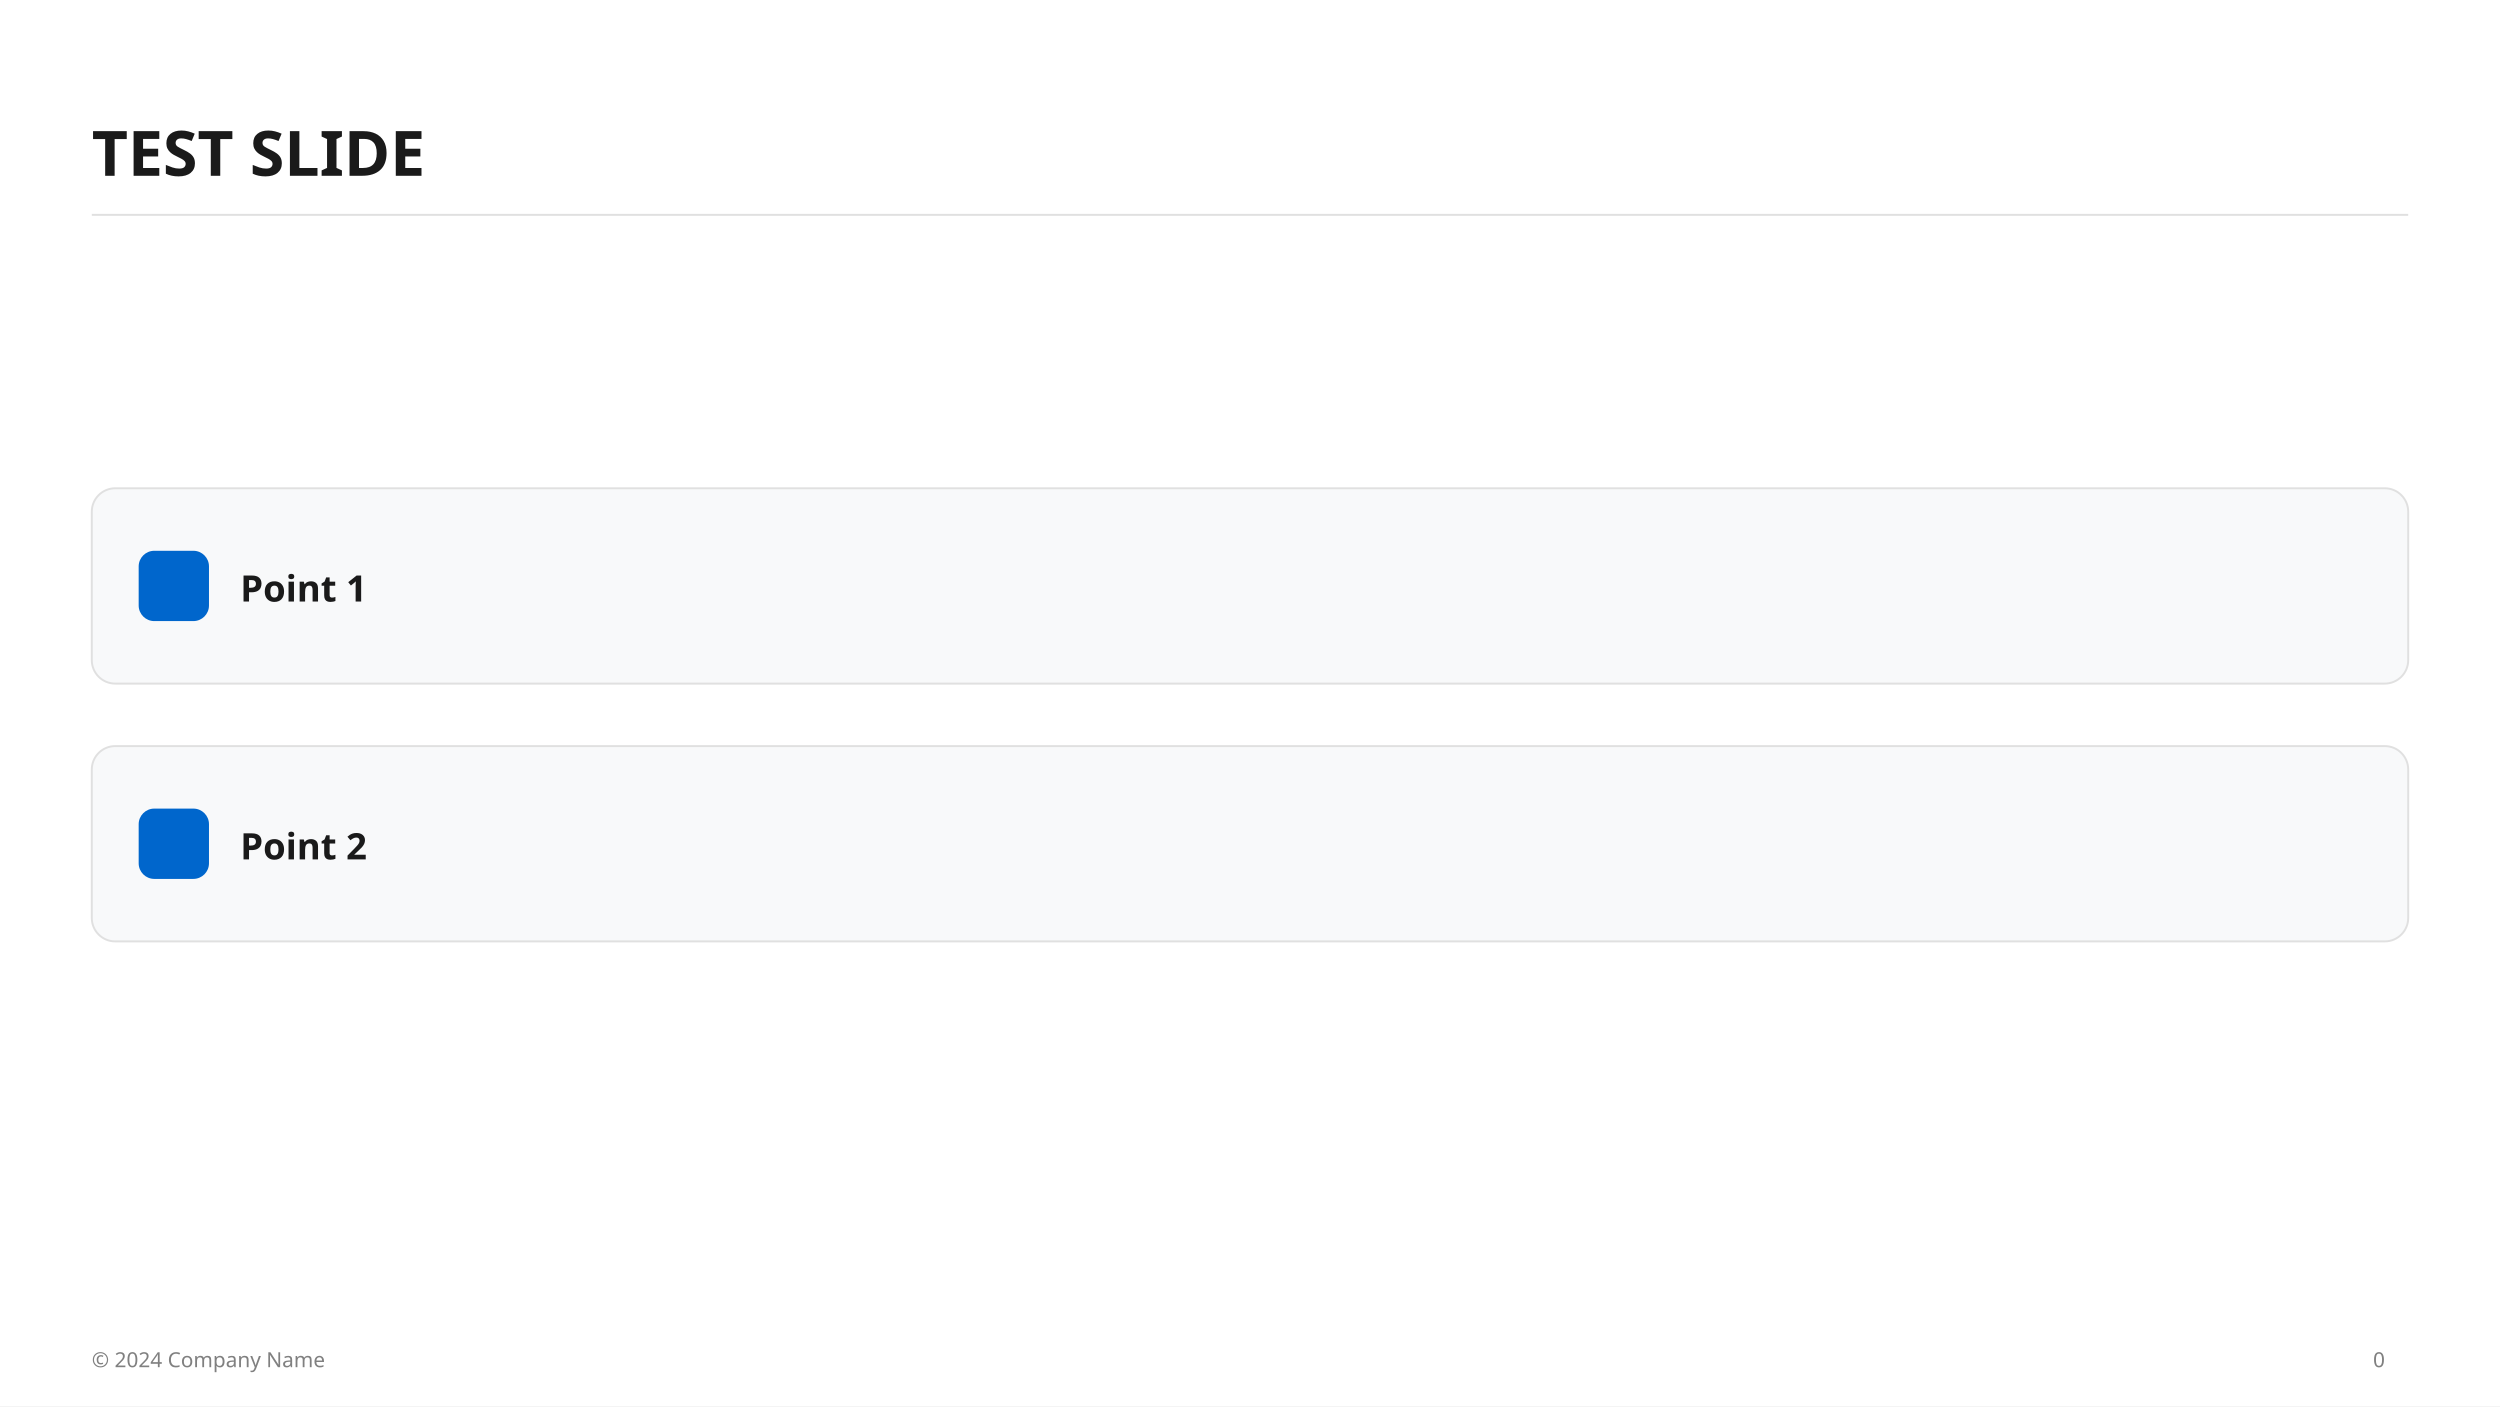
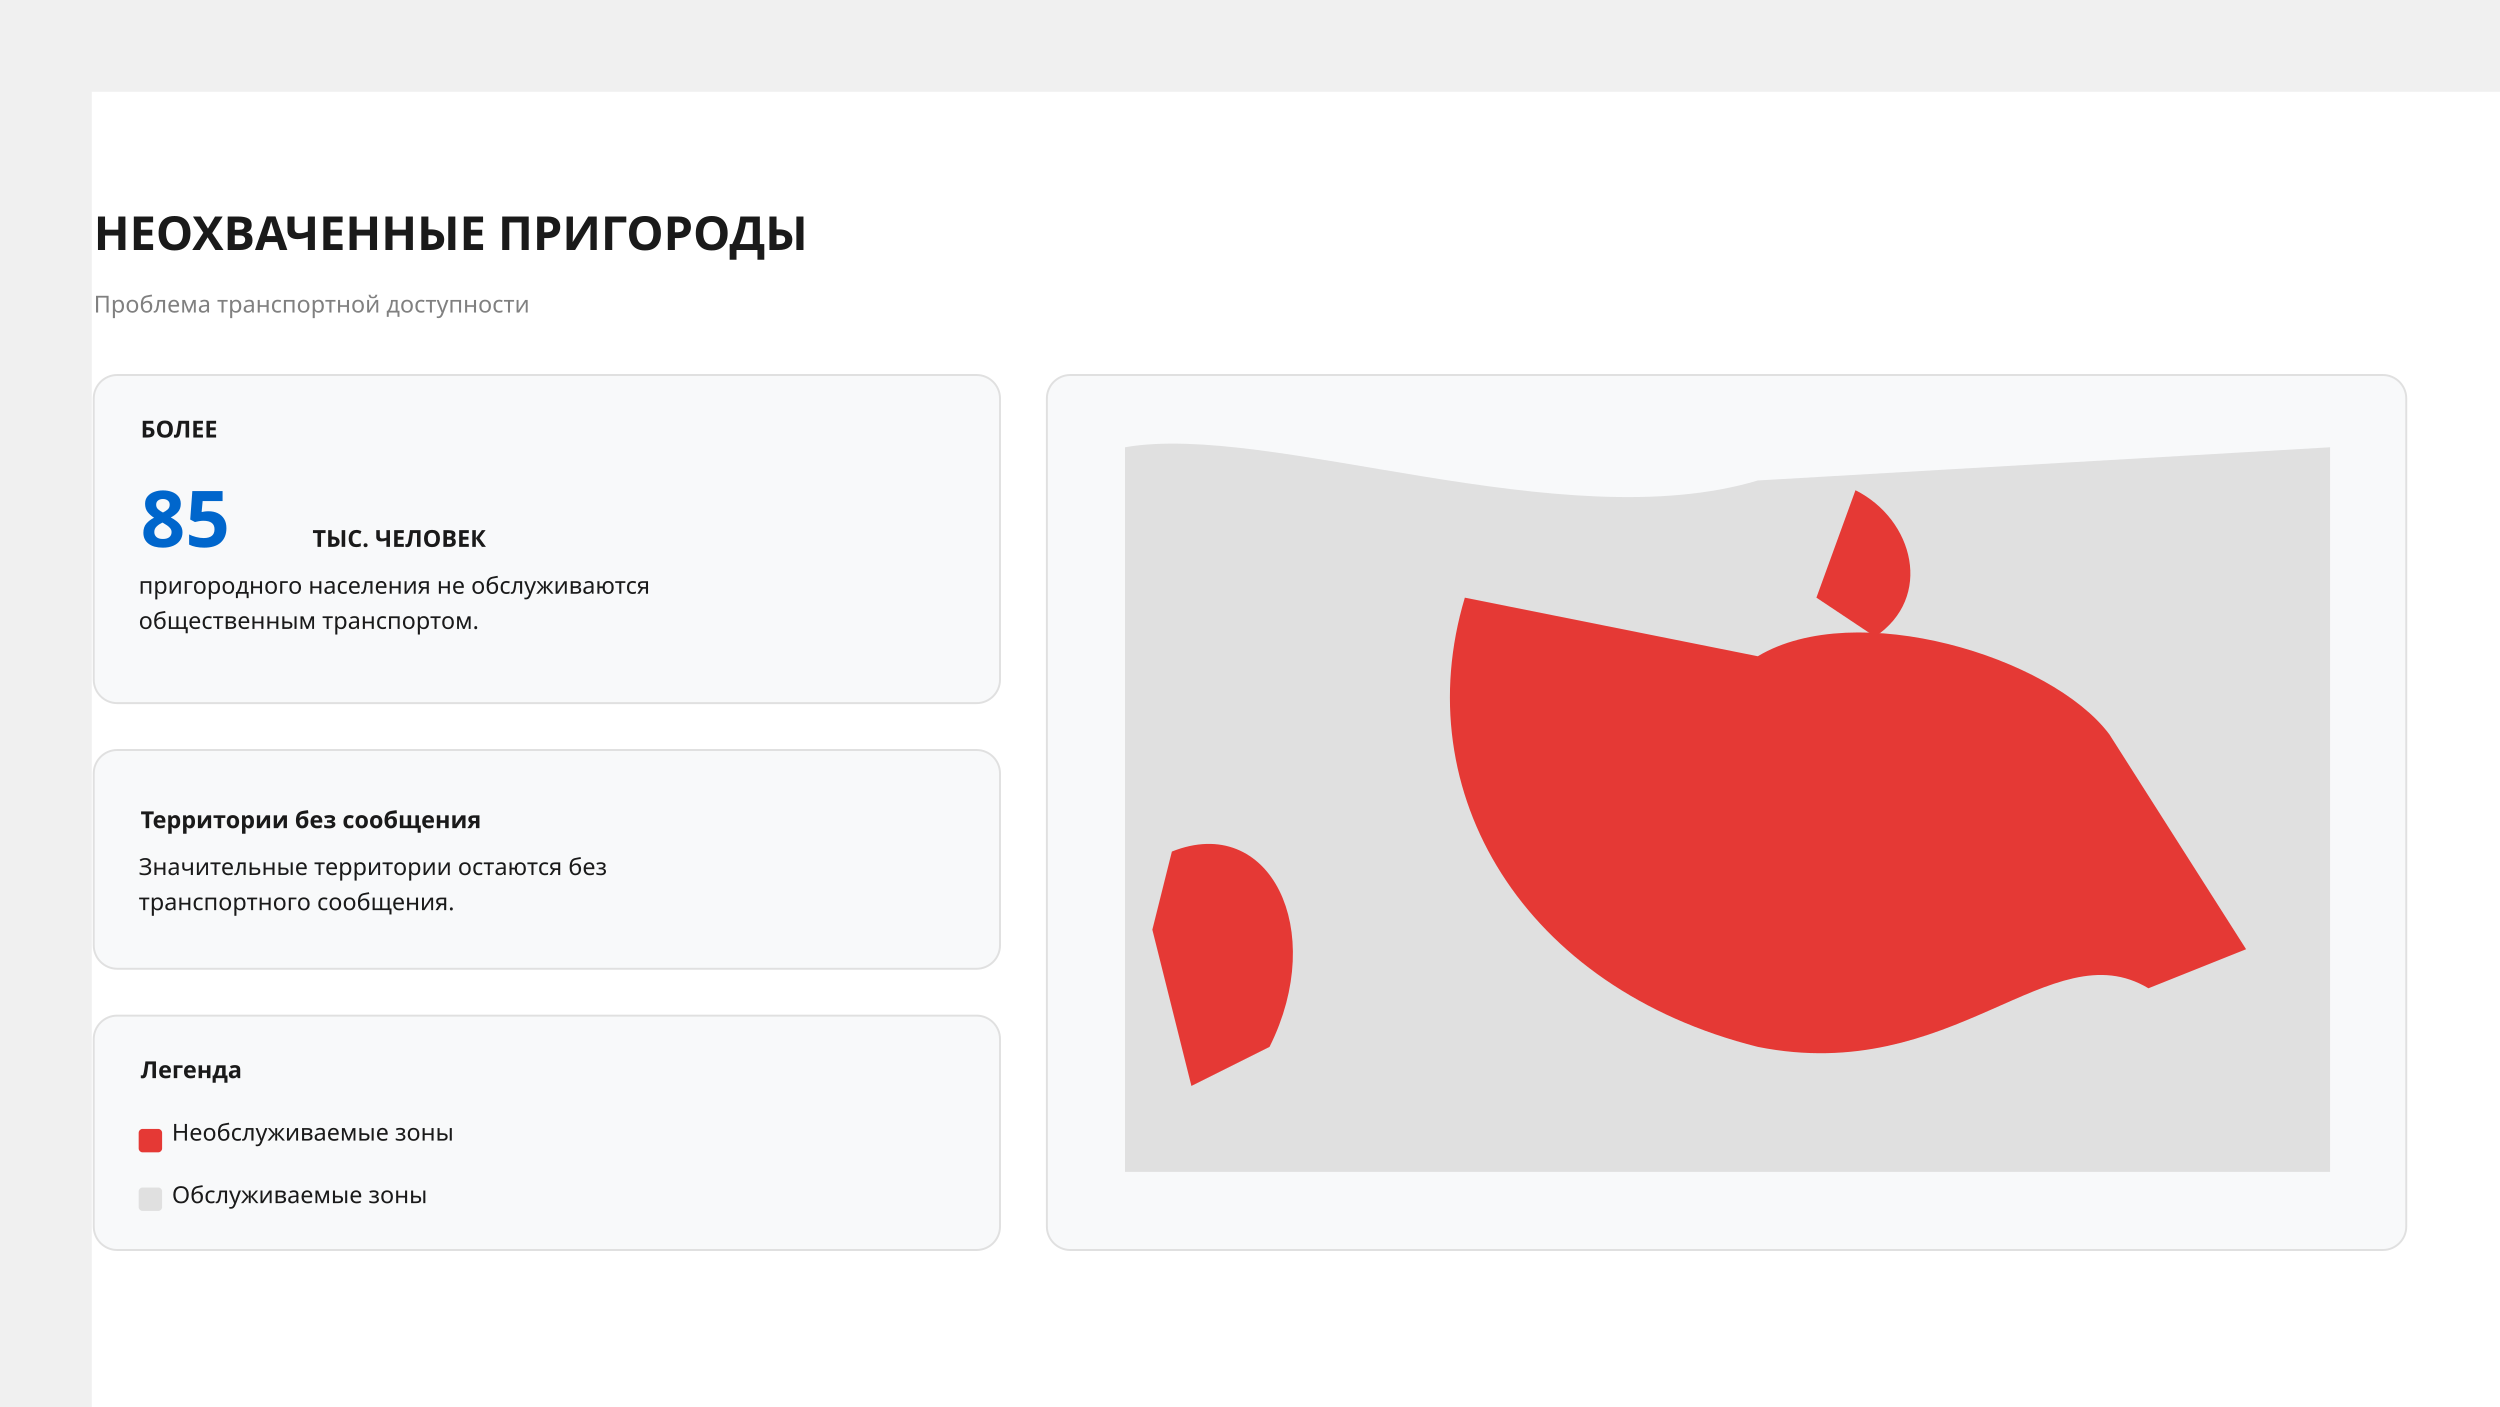
<svg xmlns="http://www.w3.org/2000/svg" viewBox="0 0 1280 720">
-   <rect width="1280" height="720" fill="#FFFFFF" />
-   <text x="47" y="90" font-family="Google Sans" font-size="24pt" font-weight="bold" fill="#1A1A1A">TEST SLIDE</text>
-   <line x1="47" y1="110" x2="1233" y2="110" stroke="#E0E0E0" stroke-width="1" />
-   <g transform="translate(47, 250)">
-     <rect x="0" y="0" width="1186" height="100" rx="12" ry="12" fill="#F8F9FA" stroke="#E0E0E0" stroke-width="1" />
-     <rect x="24" y="32" width="36" height="36" rx="8" ry="8" fill="#0066CC" />
-     <text x="76" y="58" font-family="Google Sans" font-size="14pt" font-weight="bold" fill="#1A1A1A">Point 1</text>
-     <rect x="0" y="132" width="1186" height="100" rx="12" ry="12" fill="#F8F9FA" stroke="#E0E0E0" stroke-width="1" />
-     <rect x="24" y="164" width="36" height="36" rx="8" ry="8" fill="#0066CC" />
-     <text x="76" y="190" font-family="Google Sans" font-size="14pt" font-weight="bold" fill="#1A1A1A">Point 2</text>
+   <rect width="1280" height="720" fill="#FFFFFF" x="47" y="47" />
+   <g transform="translate(0, 56)">
+     <text x="48" y="72" font-family="Google Sans" font-size="24" font-weight="bold" fill="#1A1A1A">НЕОХВАЧЕННЫЕ ПРИГОРОДЫ</text>
+     <text x="48" y="104" font-family="Google Sans" font-size="12" fill="#808080">Проблема транспортной доступности</text>
+     <g>
+       <rect x="48" y="136" width="464" height="168" rx="12" ry="12" fill="#F8F9FA" stroke="#E0E0E0" stroke-width="1" />
+       <text x="72" y="168" font-family="Google Sans" font-size="12" font-weight="bold" fill="#1A1A1A">БОЛЕЕ</text>
+       <text x="72" y="224" font-family="Google Sans" font-size="40" font-weight="bold" fill="#0066CC">85</text>
+       <text x="160" y="224" font-family="Google Sans" font-size="12" font-weight="bold" fill="#1A1A1A">ТЫС. ЧЕЛОВЕК</text>
+       <text x="72" y="248" font-family="Google Sans" font-size="12" fill="#1A1A1A">
+         <tspan x="71" dy="0">пригородного населения не обслуживаются</tspan>
+         <tspan x="71" dy="18">общественным транспортом.</tspan>
+       </text>
+     </g>
+     <g>
+       <rect x="48" y="328" width="464" height="112" rx="12" ry="12" fill="#F8F9FA" stroke="#E0E0E0" stroke-width="1" />
+       <text x="72" y="368" font-family="Google Sans" font-size="12" font-weight="bold" fill="#1A1A1A">Территории без сообщения</text>
+       <text x="72" y="392" font-family="Google Sans" font-size="12" fill="#1A1A1A">
+         <tspan x="71" dy="0">Значительные территории остаются без</tspan>
+         <tspan x="71" dy="18">транспортного сообщения.</tspan>
+       </text>
+     </g>
+     <g>
+       <rect x="48" y="464" width="464" height="120" rx="12" ry="12" fill="#F8F9FA" stroke="#E0E0E0" stroke-width="1" />
+       <text x="72" y="496" font-family="Google Sans" font-size="12" font-weight="bold" fill="#1A1A1A">Легенда</text>
+       <rect x="71.0" y="522.0" width="12.0" height="12.0" rx="2" ry="2" fill="#E53935" />
+       <text x="88" y="528" font-family="Google Sans" font-size="12" fill="#1A1A1A">Необслуживаемые зоны</text>
+       <rect x="71.0" y="552.0" width="12.0" height="12.0" rx="2" ry="2" fill="#E0E0E0" />
+       <text x="88" y="560" font-family="Google Sans" font-size="12" fill="#1A1A1A">Обслуживаемые зоны</text>
+     </g>
+     <g>
+       <rect x="536" y="136" width="696" height="448" rx="12" ry="12" fill="#F8F9FA" stroke="#E0E0E0" stroke-width="1" />
+       <path d="M576 173 C650 160, 800 220, 900 190 L1193 173 L1193 544 L576 544 Z" fill="#E0E0E0" />
+       <path d="M750 250 C720 350, 780 450, 900 480 C1000 500, 1050 420, 1100 450 L1150 430 L1080 320 C1050 280, 950 250, 900 280 Z" fill="#E53935" />
+       <path d="M600 380 C650 360, 680 420, 650 480 L610 500 L590 420 Z" fill="#E53935" />
+       <path d="M950 195 C980 210, 990 250, 960 270 L930 250 Z" fill="#E53935" />
+     </g>
  </g>
-   <text x="47" y="700" font-family="Google Sans" font-size="8pt" fill="#808080">© 2024 Company Name</text>
-   <text x="1215" y="700" font-family="Google Sans" font-size="8pt" fill="#808080">0</text>
</svg>
